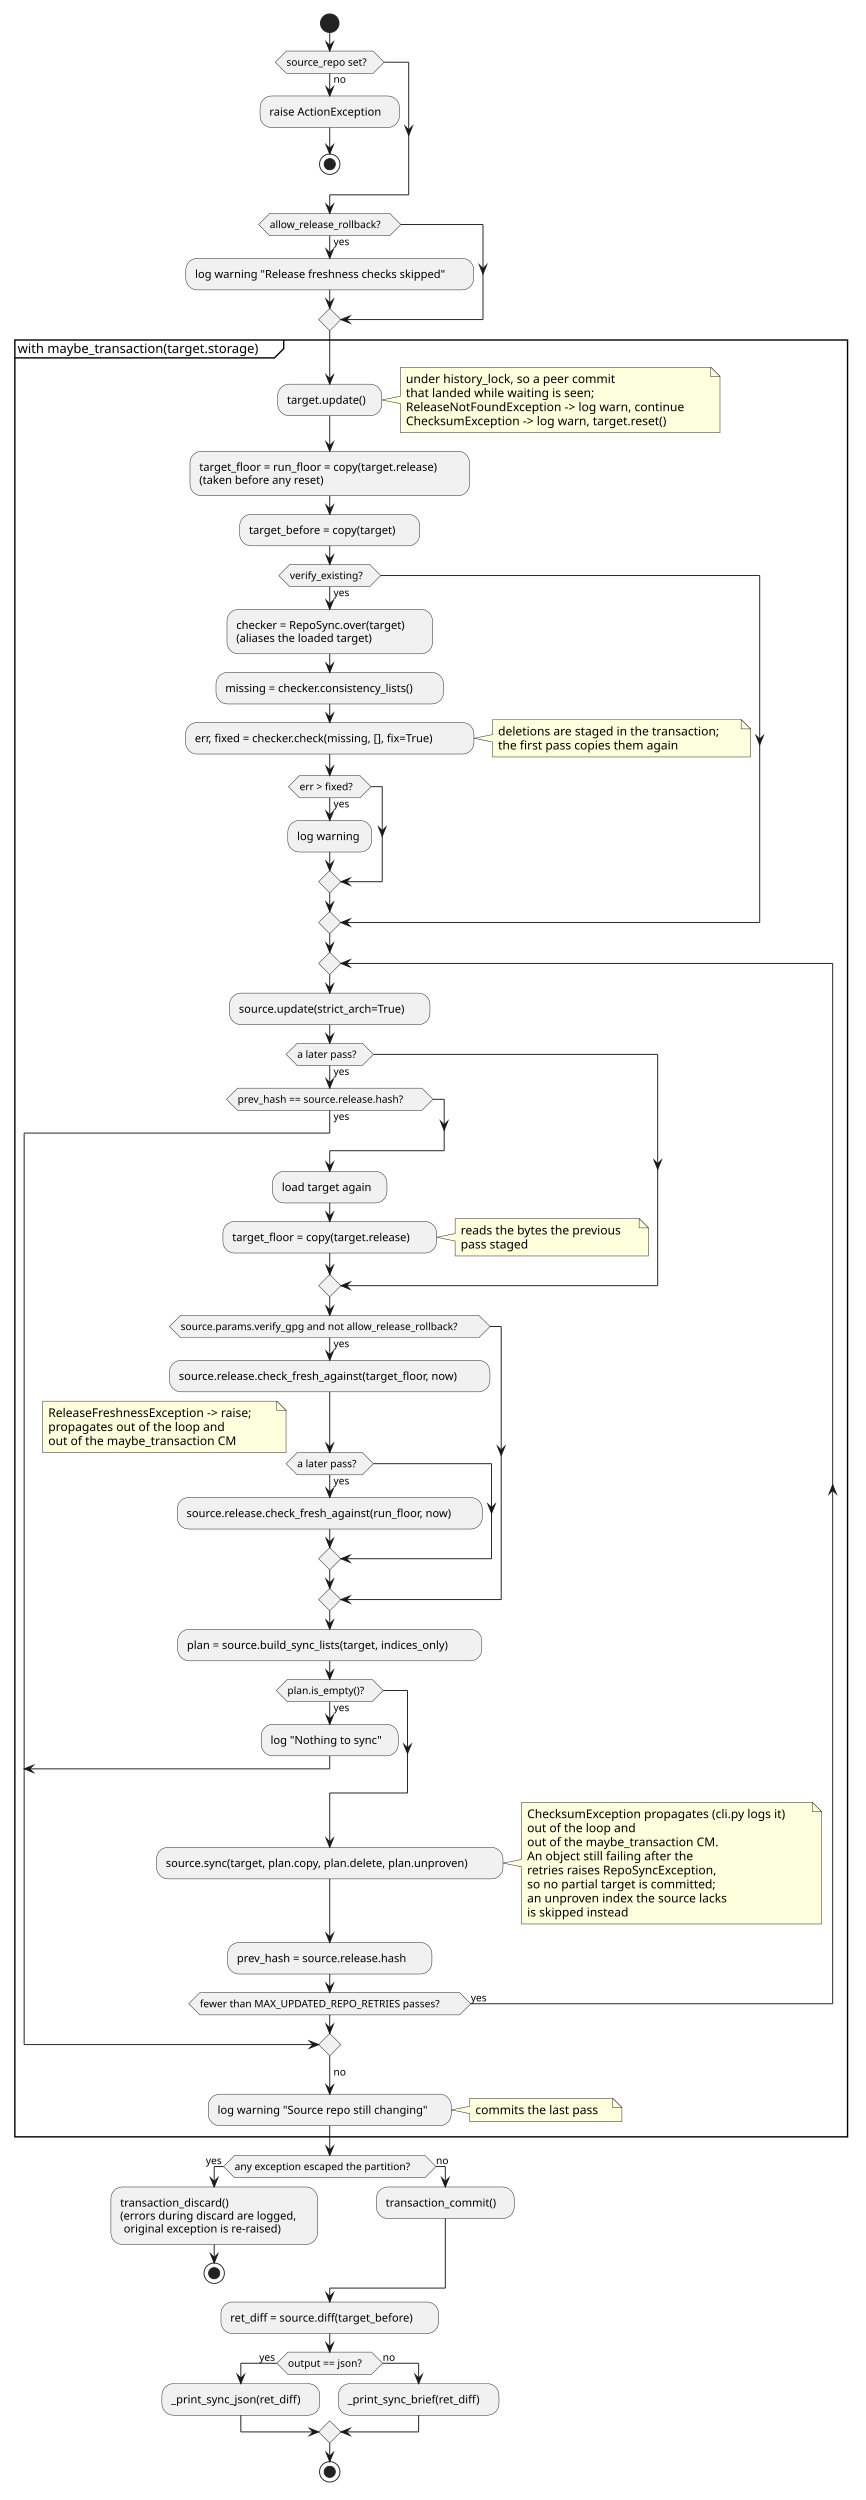
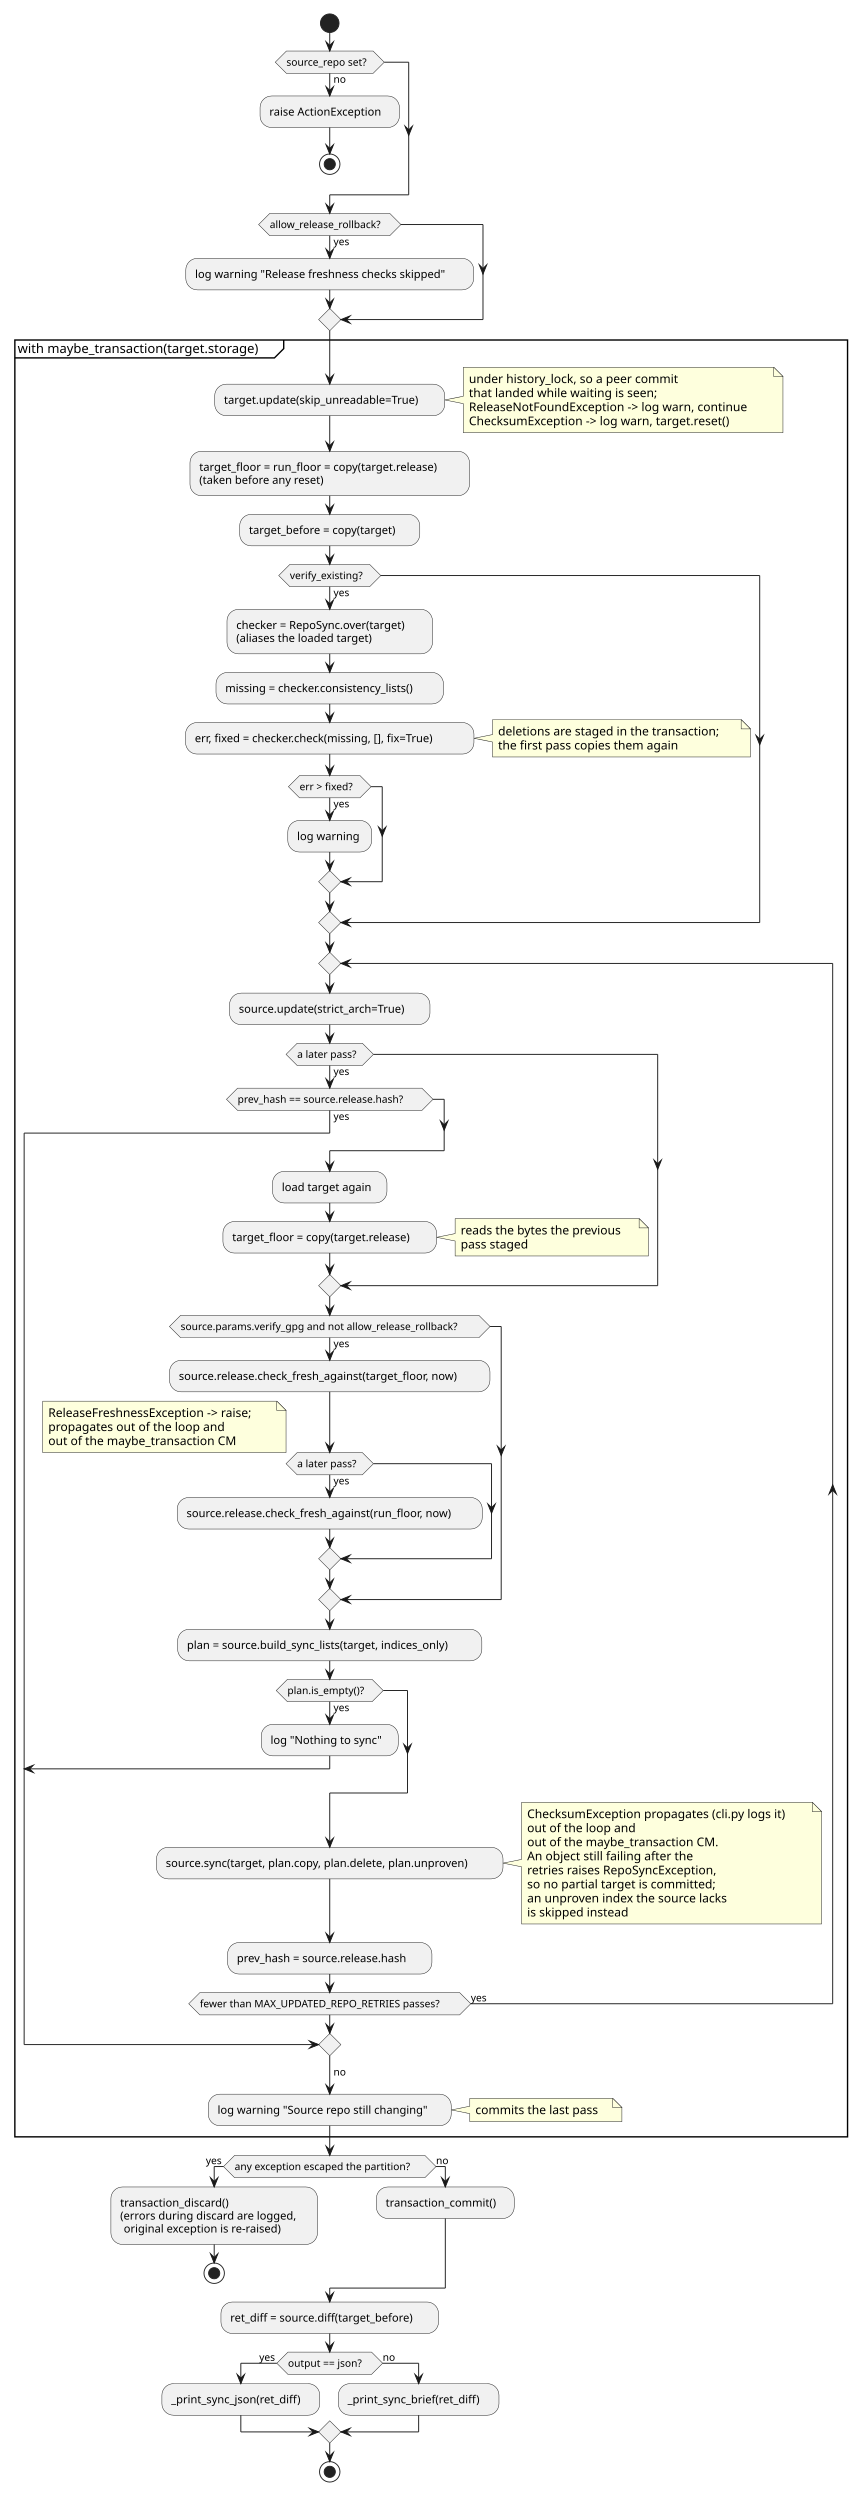
<svg xmlns="http://www.w3.org/2000/svg" version="1.1" data-diagram-type="ACTIVITY" style="width:932px;height:2693px;background:#FFFFFF;" width="932px" height="2693px" viewBox="0 0 932 2693" zoomAndPan="magnify" preserveAspectRatio="none" contentStyleType="text/css">
  <defs />
  <g font-family="sans-serif" lengthAdjust="spacing">
    <ellipse cx="355.201" cy="25" rx="10" ry="10" fill="#222" style="stroke:#222;stroke-width:1;" />
    <rect x="280.135" y="103.402" width="150.131" height="33.969" fill="#F1F1F1" style="stroke:#181818;stroke-width:0.5;" rx="12.5" ry="12.5" />
    <text x="290.135" y="124.541" fill="#000" font-size="12" textLength="130.131">raise ActionException</text>
    <ellipse cx="355.201" cy="176.887" rx="11" ry="11" fill="none" style="stroke:#222;stroke-width:1;" />
    <ellipse cx="355.201" cy="176.887" rx="6" ry="6" fill="#222" style="stroke:#222;stroke-width:1;" />
    <polygon points="308.491,55,401.91,55,413.91,67,401.91,79,308.491,79,296.491,67,308.491,55" fill="#F1F1F1" style="stroke:#181818;stroke-width:0.5;stroke-linejoin:miter;stroke-miterlimit:10;" />
    <text x="359.201" y="89.21" fill="#000" font-size="11" textLength="13.702">no</text>
    <text x="308.491" y="70.808" fill="#000" font-size="11" textLength="93.419">source_repo set?</text>
    <rect x="200.131" y="278.289" width="310.139" height="33.969" fill="#F1F1F1" style="stroke:#181818;stroke-width:0.5;" rx="12.5" ry="12.5" />
    <text x="210.131" y="299.428" fill="#000" font-size="12" textLength="290.139">log warning "Release freshness checks skipped"</text>
    <polygon points="290.562,229.887,419.839,229.887,431.839,241.887,419.839,253.887,290.562,253.887,278.562,241.887,290.562,229.887" fill="#F1F1F1" style="stroke:#181818;stroke-width:0.5;stroke-linejoin:miter;stroke-miterlimit:10;" />
    <text x="359.201" y="264.097" fill="#000" font-size="11" textLength="19.008">yes</text>
    <text x="290.562" y="245.695" fill="#000" font-size="11" textLength="129.277">allow_release_rollback?</text>
    <polygon points="355.201,332.258,367.201,344.258,355.201,356.258,343.201,344.258,355.201,332.258" fill="#F1F1F1" style="stroke:#181818;stroke-width:0.5;stroke-linejoin:miter;stroke-miterlimit:10;" />
    <rect x="16" y="366.258" width="896.98" height="1935.555" fill="none" style="stroke:#000;stroke-width:1.5;" />
    <path d="M305.61,366.258 L305.61,375.555 L295.61,385.555 L16,385.555" style="stroke:#000;stroke-width:1.5;" fill="none" />
    <text x="19" y="380.253" fill="#000" font-size="14" textLength="279.61">with maybe_transaction(target.storage)</text>
-     <path d="M431.279,395.555 L431.279,426.82 L411.279,430.82 L431.279,434.82 L431.279,466.086 A0,0 0 0 0 431.279,466.086 L775.571,466.086 A0,0 0 0 0 775.571,466.086 L775.571,405.555 L765.571,395.555 L431.279,395.555 A0,0 0 0 0 431.279,395.555" style="stroke:#181818;stroke-width:0.5;" fill="#FEFFDD" />
-     <path d="M765.571,395.555 L765.571,405.555 L775.571,405.555 L765.571,395.555" style="stroke:#181818;stroke-width:0.5;" fill="#FEFFDD" />
-     <text x="437.279" y="412.622" fill="#000" font-size="13" textLength="241.744">under history_lock, so a peer commit</text>
-     <text x="437.279" y="427.754" fill="#000" font-size="13" textLength="218.658">that landed while waiting is seen;</text>
-     <text x="437.279" y="442.887" fill="#000" font-size="13" textLength="323.292">ReleaseNotFoundException -&gt; log warn, continue</text>
-     <text x="437.279" y="458.02" fill="#000" font-size="13" textLength="319.757">ChecksumException    -&gt; log warn, target.reset()</text>
-     <rect x="299.123" y="413.836" width="112.156" height="33.969" fill="#F1F1F1" style="stroke:#181818;stroke-width:0.5;" rx="12.5" ry="12.5" />
-     <text x="309.123" y="434.975" fill="#000" font-size="12" textLength="92.156">target.update()</text>
+     <path d="M499.101,395.555 L499.101,426.82 L479.101,430.82 L499.101,434.82 L499.101,466.086 A0,0 0 0 0 499.101,466.086 L843.394,466.086 A0,0 0 0 0 843.394,466.086 L843.394,405.555 L833.394,395.555 L499.101,395.555 A0,0 0 0 0 499.101,395.555" style="stroke:#181818;stroke-width:0.5;" fill="#FEFFDD" />
+     <path d="M833.394,395.555 L833.394,405.555 L843.394,405.555 L833.394,395.555" style="stroke:#181818;stroke-width:0.5;" fill="#FEFFDD" />
+     <text x="505.101" y="412.622" fill="#000" font-size="13" textLength="241.744">under history_lock, so a peer commit</text>
+     <text x="505.101" y="427.754" fill="#000" font-size="13" textLength="218.658">that landed while waiting is seen;</text>
+     <text x="505.101" y="442.887" fill="#000" font-size="13" textLength="323.292">ReleaseNotFoundException -&gt; log warn, continue</text>
+     <text x="505.101" y="458.02" fill="#000" font-size="13" textLength="319.757">ChecksumException    -&gt; log warn, target.reset()</text>
+     <rect x="231.3" y="413.836" width="247.801" height="33.969" fill="#F1F1F1" style="stroke:#181818;stroke-width:0.5;" rx="12.5" ry="12.5" />
+     <text x="241.3" y="434.975" fill="#000" font-size="12" textLength="227.801">target.update(skip_unreadable=True)</text>
    <rect x="204.643" y="486.086" width="301.115" height="47.938" fill="#F1F1F1" style="stroke:#181818;stroke-width:0.5;" rx="12.5" ry="12.5" />
    <text x="214.643" y="507.225" fill="#000" font-size="12" textLength="281.115">target_floor = run_floor = copy(target.release)</text>
    <text x="214.643" y="521.193" fill="#000" font-size="12" textLength="146.402">(taken before any reset)</text>
    <rect x="258.209" y="554.023" width="193.982" height="33.969" fill="#F1F1F1" style="stroke:#181818;stroke-width:0.5;" rx="12.5" ry="12.5" />
    <text x="268.209" y="575.162" fill="#000" font-size="12" textLength="173.982">target_before = copy(target)</text>
    <rect x="244.516" y="656.395" width="221.369" height="47.938" fill="#F1F1F1" style="stroke:#181818;stroke-width:0.5;" rx="12.5" ry="12.5" />
    <text x="254.516" y="677.533" fill="#000" font-size="12" textLength="201.369">checker = RepoSync.over(target)</text>
    <text x="254.516" y="691.502" fill="#000" font-size="12" textLength="159.105">(aliases the loaded target)</text>
    <rect x="232.677" y="724.332" width="245.047" height="33.969" fill="#F1F1F1" style="stroke:#181818;stroke-width:0.5;" rx="12.5" ry="12.5" />
    <text x="242.677" y="745.471" fill="#000" font-size="12" textLength="225.047">missing = checker.consistency_lists()</text>
    <path d="M530.528,775.152 L530.528,791.285 L510.528,795.285 L530.528,799.285 L530.528,815.418 A0,0 0 0 0 530.528,815.418 L808.373,815.418 A0,0 0 0 0 808.373,815.418 L808.373,785.152 L798.373,775.152 L530.528,775.152 A0,0 0 0 0 530.528,775.152" style="stroke:#181818;stroke-width:0.5;" fill="#FEFFDD" />
    <path d="M798.373,775.152 L798.373,785.152 L808.373,785.152 L798.373,775.152" style="stroke:#181818;stroke-width:0.5;" fill="#FEFFDD" />
    <text x="536.528" y="792.219" fill="#000" font-size="13" textLength="256.845">deletions are staged in the transaction;</text>
    <text x="536.528" y="807.352" fill="#000" font-size="13" textLength="208.933">the first pass copies them again</text>
    <rect x="199.874" y="778.301" width="310.654" height="33.969" fill="#F1F1F1" style="stroke:#181818;stroke-width:0.5;" rx="12.5" ry="12.5" />
    <text x="209.874" y="799.439" fill="#000" font-size="12" textLength="290.654">err, fixed = checker.check(missing, [], fix=True)</text>
    <rect x="310.015" y="883.82" width="90.371" height="33.969" fill="#F1F1F1" style="stroke:#181818;stroke-width:0.5;" rx="12.5" ry="12.5" />
    <text x="320.015" y="904.959" fill="#000" font-size="12" textLength="70.371">log warning</text>
    <polygon points="322.676,835.418,387.725,835.418,399.725,847.418,387.725,859.418,322.676,859.418,310.676,847.418,322.676,835.418" fill="#F1F1F1" style="stroke:#181818;stroke-width:0.5;stroke-linejoin:miter;stroke-miterlimit:10;" />
    <text x="359.201" y="869.628" fill="#000" font-size="11" textLength="19.008">yes</text>
    <text x="322.676" y="851.226" fill="#000" font-size="11" textLength="65.049">err &gt; fixed?</text>
    <polygon points="355.201,937.789,367.201,949.789,355.201,961.789,343.201,949.789,355.201,937.789" fill="#F1F1F1" style="stroke:#181818;stroke-width:0.5;stroke-linejoin:miter;stroke-miterlimit:10;" />
    <polygon points="312.219,607.992,398.183,607.992,410.183,619.992,398.183,631.992,312.219,631.992,300.219,619.992,312.219,607.992" fill="#F1F1F1" style="stroke:#181818;stroke-width:0.5;stroke-linejoin:miter;stroke-miterlimit:10;" />
    <text x="359.201" y="642.203" fill="#000" font-size="11" textLength="19.008">yes</text>
    <text x="312.219" y="623.8" fill="#000" font-size="11" textLength="85.964">verify_existing?</text>
    <polygon points="355.201,981.789,367.201,993.789,355.201,1005.789,343.201,993.789,355.201,981.789" fill="#F1F1F1" style="stroke:#181818;stroke-width:0.5;stroke-linejoin:miter;stroke-miterlimit:10;" />
    <rect x="247.252" y="1069.789" width="215.896" height="33.969" fill="#F1F1F1" style="stroke:#181818;stroke-width:0.5;" rx="12.5" ry="12.5" />
    <text x="257.252" y="1090.928" fill="#000" font-size="12" textLength="195.896">source.update(strict_arch=True)</text>
    <polygon points="255.954,1172.16,454.448,1172.16,466.448,1184.16,454.448,1196.16,255.954,1196.16,243.954,1184.16,255.954,1172.16" fill="#F1F1F1" style="stroke:#181818;stroke-width:0.5;stroke-linejoin:miter;stroke-miterlimit:10;" />
    <text x="359.201" y="1206.371" fill="#000" font-size="11" textLength="19.008">yes</text>
    <text x="255.954" y="1187.968" fill="#000" font-size="11" textLength="198.494">prev_hash == source.release.hash?</text>
    <rect x="293.583" y="1261.848" width="123.236" height="33.969" fill="#F1F1F1" style="stroke:#181818;stroke-width:0.5;" rx="12.5" ry="12.5" />
    <text x="303.583" y="1282.986" fill="#000" font-size="12" textLength="103.236">load target again</text>
    <path d="M490.256,1312.668 L490.256,1328.801 L470.256,1332.801 L490.256,1336.801 L490.256,1352.934 A0,0 0 0 0 490.256,1352.934 L698.468,1352.934 A0,0 0 0 0 698.468,1352.934 L698.468,1322.668 L688.468,1312.668 L490.256,1312.668 A0,0 0 0 0 490.256,1312.668" style="stroke:#181818;stroke-width:0.5;" fill="#FEFFDD" />
    <path d="M688.468,1312.668 L688.468,1322.668 L698.468,1322.668 L688.468,1312.668" style="stroke:#181818;stroke-width:0.5;" fill="#FEFFDD" />
    <text x="496.256" y="1329.735" fill="#000" font-size="13" textLength="187.211">reads the bytes the previous</text>
    <text x="496.256" y="1344.868" fill="#000" font-size="13" textLength="78.235">pass staged</text>
    <rect x="240.145" y="1315.816" width="230.111" height="33.969" fill="#F1F1F1" style="stroke:#181818;stroke-width:0.5;" rx="12.5" ry="12.5" />
    <text x="250.145" y="1336.955" fill="#000" font-size="12" textLength="210.111">target_floor = copy(target.release)</text>
    <polygon points="320.122,1123.758,390.279,1123.758,402.279,1135.758,390.279,1147.758,320.122,1147.758,308.122,1135.758,320.122,1123.758" fill="#F1F1F1" style="stroke:#181818;stroke-width:0.5;stroke-linejoin:miter;stroke-miterlimit:10;" />
    <text x="359.201" y="1157.968" fill="#000" font-size="11" textLength="19.008">yes</text>
    <text x="320.122" y="1139.566" fill="#000" font-size="11" textLength="70.157">a later pass?</text>
    <polygon points="355.201,1372.934,367.201,1384.934,355.201,1396.934,343.201,1384.934,355.201,1372.934" fill="#F1F1F1" style="stroke:#181818;stroke-width:0.5;stroke-linejoin:miter;stroke-miterlimit:10;" />
    <rect x="182.629" y="1465.336" width="345.143" height="33.969" fill="#F1F1F1" style="stroke:#181818;stroke-width:0.5;" rx="12.5" ry="12.5" />
    <text x="192.629" y="1486.475" fill="#000" font-size="12" textLength="325.143">source.release.check_fresh_against(target_floor, now)</text>
    <path d="M46,1509.305 L46,1564.703 L308.122,1564.703 L308.122,1519.305 L298.122,1509.305 L46,1509.305" style="stroke:#181818;stroke-width:0.5;" fill="#FEFFDD" />
    <path d="M298.122,1509.305 L298.122,1519.305 L308.122,1519.305 L298.122,1509.305" style="stroke:#181818;stroke-width:0.5;" fill="#FEFFDD" />
    <text x="52" y="1526.372" fill="#000" font-size="13" textLength="241.122">ReleaseFreshnessException -&gt; raise;</text>
    <text x="52" y="1541.504" fill="#000" font-size="13" textLength="201.9">propagates out of the loop and</text>
    <text x="52" y="1556.637" fill="#000" font-size="13" textLength="216.487">out of the maybe_transaction CM</text>
    <rect x="190.906" y="1613.105" width="328.59" height="33.969" fill="#F1F1F1" style="stroke:#181818;stroke-width:0.5;" rx="12.5" ry="12.5" />
    <text x="200.906" y="1634.244" fill="#000" font-size="12" textLength="308.59">source.release.check_fresh_against(run_floor, now)</text>
    <polygon points="320.122,1564.703,390.279,1564.703,402.279,1576.703,390.279,1588.703,320.122,1588.703,308.122,1576.703,320.122,1564.703" fill="#F1F1F1" style="stroke:#181818;stroke-width:0.5;stroke-linejoin:miter;stroke-miterlimit:10;" />
    <text x="359.201" y="1598.914" fill="#000" font-size="11" textLength="19.008">yes</text>
    <text x="320.122" y="1580.511" fill="#000" font-size="11" textLength="70.157">a later pass?</text>
    <polygon points="355.201,1667.074,367.201,1679.074,355.201,1691.074,343.201,1679.074,355.201,1667.074" fill="#F1F1F1" style="stroke:#181818;stroke-width:0.5;stroke-linejoin:miter;stroke-miterlimit:10;" />
    <polygon points="194.522,1416.934,515.88,1416.934,527.88,1428.934,515.88,1440.934,194.522,1440.934,182.522,1428.934,194.522,1416.934" fill="#F1F1F1" style="stroke:#181818;stroke-width:0.5;stroke-linejoin:miter;stroke-miterlimit:10;" />
    <text x="359.201" y="1451.144" fill="#000" font-size="11" textLength="19.008">yes</text>
    <text x="194.522" y="1432.742" fill="#000" font-size="11" textLength="321.358">source.params.verify_gpg and not allow_release_rollback?</text>
    <polygon points="355.201,1711.074,367.201,1723.074,355.201,1735.074,343.201,1723.074,355.201,1711.074" fill="#F1F1F1" style="stroke:#181818;stroke-width:0.5;stroke-linejoin:miter;stroke-miterlimit:10;" />
    <rect x="191.372" y="1755.074" width="327.658" height="33.969" fill="#F1F1F1" style="stroke:#181818;stroke-width:0.5;" rx="12.5" ry="12.5" />
    <text x="201.372" y="1776.213" fill="#000" font-size="12" textLength="307.658">plan = source.build_sync_lists(target, indices_only)</text>
    <rect x="281.418" y="1857.445" width="147.564" height="33.969" fill="#F1F1F1" style="stroke:#181818;stroke-width:0.5;" rx="12.5" ry="12.5" />
    <text x="291.418" y="1878.584" fill="#000" font-size="12" textLength="127.564">log "Nothing to sync"</text>
    <polygon points="309.579,1809.043,400.823,1809.043,412.823,1821.043,400.823,1833.043,309.579,1833.043,297.579,1821.043,309.579,1809.043" fill="#F1F1F1" style="stroke:#181818;stroke-width:0.5;stroke-linejoin:miter;stroke-miterlimit:10;" />
    <text x="359.201" y="1843.253" fill="#000" font-size="11" textLength="19.008">yes</text>
    <text x="309.579" y="1824.851" fill="#000" font-size="11" textLength="91.244">plan.is_empty()?</text>
    <path d="M561.832,1941.414 L561.832,2002.945 L541.832,2006.945 L561.832,2010.945 L561.832,2072.477 A0,0 0 0 0 561.832,2072.477 L884.98,2072.477 A0,0 0 0 0 884.98,2072.477 L884.98,1951.414 L874.98,1941.414 L561.832,1941.414 A0,0 0 0 0 561.832,1941.414" style="stroke:#181818;stroke-width:0.5;" fill="#FEFFDD" />
    <path d="M874.98,1941.414 L874.98,1951.414 L884.98,1951.414 L874.98,1941.414" style="stroke:#181818;stroke-width:0.5;" fill="#FEFFDD" />
    <text x="567.832" y="1958.481" fill="#000" font-size="13" textLength="302.148">ChecksumException propagates (cli.py logs it)</text>
    <text x="567.832" y="1973.614" fill="#000" font-size="13" textLength="123.913">out of the loop and</text>
    <text x="567.832" y="1988.747" fill="#000" font-size="13" textLength="220.619">out of the maybe_transaction CM.</text>
    <text x="567.832" y="2003.879" fill="#000" font-size="13" textLength="192.747">An object still failing after the</text>
    <text x="567.832" y="2019.012" fill="#000" font-size="13" textLength="221.806">retries raises RepoSyncException,</text>
    <text x="567.832" y="2034.145" fill="#000" font-size="13" textLength="218.436">so no partial target is committed;</text>
    <text x="567.832" y="2049.278" fill="#000" font-size="13" textLength="232.438">an unproven index the source lacks</text>
    <text x="567.832" y="2064.411" fill="#000" font-size="13" textLength="117.254">is skipped instead</text>
    <rect x="168.57" y="1989.961" width="373.262" height="33.969" fill="#F1F1F1" style="stroke:#181818;stroke-width:0.5;" rx="12.5" ry="12.5" />
    <text x="178.57" y="2011.1" fill="#000" font-size="12" textLength="353.262">source.sync(target, plan.copy, plan.delete, plan.unproven)</text>
    <rect x="245.143" y="2092.477" width="220.115" height="33.969" fill="#F1F1F1" style="stroke:#181818;stroke-width:0.5;" rx="12.5" ry="12.5" />
    <text x="255.143" y="2113.615" fill="#000" font-size="12" textLength="200.115">prev_hash = source.release.hash</text>
    <polygon points="355.201,1025.789,367.201,1037.789,355.201,1049.789,343.201,1037.789,355.201,1025.789" fill="#F1F1F1" style="stroke:#181818;stroke-width:0.5;stroke-linejoin:miter;stroke-miterlimit:10;" />
    <polygon points="215.289,2146.445,495.112,2146.445,507.112,2158.445,495.112,2170.445,215.289,2170.445,203.289,2158.445,215.289,2146.445" fill="#F1F1F1" style="stroke:#181818;stroke-width:0.5;stroke-linejoin:miter;stroke-miterlimit:10;" />
    <text x="215.289" y="2162.253" fill="#000" font-size="11" textLength="279.823">fewer than MAX_UPDATED_REPO_RETRIES passes?</text>
    <text x="507.112" y="2155.851" fill="#000" font-size="11" textLength="19.008">yes</text>
    <polygon points="355.201,2190.445,367.201,2202.445,355.201,2214.445,343.201,2202.445,355.201,2190.445" fill="#F1F1F1" style="stroke:#181818;stroke-width:0.5;stroke-linejoin:miter;stroke-miterlimit:10;" />
    <path d="M506.059,2260.262 L506.059,2268.829 L486.059,2272.829 L506.059,2276.829 L506.059,2285.395 A0,0 0 0 0 506.059,2285.395 L669.913,2285.395 A0,0 0 0 0 669.913,2285.395 L669.913,2270.262 L659.913,2260.262 L506.059,2260.262 A0,0 0 0 0 506.059,2260.262" style="stroke:#181818;stroke-width:0.5;" fill="#FEFFDD" />
    <path d="M659.913,2260.262 L659.913,2270.262 L669.913,2270.262 L659.913,2260.262" style="stroke:#181818;stroke-width:0.5;" fill="#FEFFDD" />
    <text x="512.059" y="2277.329" fill="#000" font-size="13" textLength="142.854">commits the last pass</text>
    <rect x="224.342" y="2255.844" width="261.717" height="33.969" fill="#F1F1F1" style="stroke:#181818;stroke-width:0.5;" rx="12.5" ry="12.5" />
    <text x="234.342" y="2276.983" fill="#000" font-size="12" textLength="241.717">log warning "Source repo still changing"</text>
    <polygon points="252.726,2321.813,457.676,2321.813,469.676,2333.813,457.676,2345.813,252.726,2345.813,240.726,2333.813,252.726,2321.813" fill="#F1F1F1" style="stroke:#181818;stroke-width:0.5;stroke-linejoin:miter;stroke-miterlimit:10;" />
    <text x="252.726" y="2337.621" fill="#000" font-size="11" textLength="204.95">any exception escaped the partition?</text>
    <text x="221.717" y="2331.219" fill="#000" font-size="11" textLength="19.008">yes</text>
    <text x="469.676" y="2331.219" fill="#000" font-size="11" textLength="13.702">no</text>
    <rect x="119.461" y="2355.813" width="222.529" height="61.906" fill="#F1F1F1" style="stroke:#181818;stroke-width:0.5;" rx="12.5" ry="12.5" />
    <text x="129.461" y="2376.952" fill="#000" font-size="12" textLength="126.855">transaction_discard()</text>
    <text x="129.461" y="2390.92" fill="#000" font-size="12" textLength="202.529">(errors during discard are logged,</text>
    <text x="133.275" y="2404.889" fill="#000" font-size="12" textLength="183.152">original exception is re-raised)</text>
    <ellipse cx="230.726" cy="2448.719" rx="11" ry="11" fill="none" style="stroke:#222;stroke-width:1;" />
    <ellipse cx="230.726" cy="2448.719" rx="6" ry="6" fill="#222" style="stroke:#222;stroke-width:1;" />
    <rect x="405.422" y="2355.813" width="148.508" height="33.969" fill="#F1F1F1" style="stroke:#181818;stroke-width:0.5;" rx="12.5" ry="12.5" />
    <text x="415.422" y="2376.952" fill="#000" font-size="12" textLength="128.508">transaction_commit()</text>
    <rect x="238.012" y="2479.719" width="234.377" height="33.969" fill="#F1F1F1" style="stroke:#181818;stroke-width:0.5;" rx="12.5" ry="12.5" />
    <text x="248.012" y="2500.858" fill="#000" font-size="12" textLength="214.377">ret_diff = source.diff(target_before)</text>
    <polygon points="310.183,2533.688,400.219,2533.688,412.219,2545.688,400.219,2557.688,310.183,2557.688,298.183,2545.688,310.183,2533.688" fill="#F1F1F1" style="stroke:#181818;stroke-width:0.5;stroke-linejoin:miter;stroke-miterlimit:10;" />
    <text x="310.183" y="2549.496" fill="#000" font-size="11" textLength="90.036">output == json?</text>
    <text x="279.175" y="2543.094" fill="#000" font-size="11" textLength="19.008">yes</text>
    <text x="412.219" y="2543.094" fill="#000" font-size="11" textLength="13.702">no</text>
    <rect x="174.391" y="2567.688" width="170.07" height="33.969" fill="#F1F1F1" style="stroke:#181818;stroke-width:0.5;" rx="12.5" ry="12.5" />
    <text x="184.391" y="2588.827" fill="#000" font-size="12" textLength="150.07">_print_sync_json(ret_diff)</text>
    <rect x="364.461" y="2567.688" width="173.029" height="33.969" fill="#F1F1F1" style="stroke:#181818;stroke-width:0.5;" rx="12.5" ry="12.5" />
    <text x="374.461" y="2588.827" fill="#000" font-size="12" textLength="153.029">_print_sync_brief(ret_diff)</text>
    <polygon points="355.201,2607.657,367.201,2619.657,355.201,2631.657,343.201,2619.657,355.201,2607.657" fill="#F1F1F1" style="stroke:#181818;stroke-width:0.5;stroke-linejoin:miter;stroke-miterlimit:10;" />
    <ellipse cx="355.201" cy="2662.657" rx="11" ry="11" fill="none" style="stroke:#222;stroke-width:1;" />
    <ellipse cx="355.201" cy="2662.657" rx="6" ry="6" fill="#222" style="stroke:#222;stroke-width:1;" />
    <line x1="355.201" y1="137.371" x2="355.201" y2="165.887" style="stroke:#181818;stroke-width:1;" />
    <polygon points="351.201,155.887,355.201,165.887,359.201,155.887,355.201,159.887" fill="#181818" style="stroke:#181818;stroke-width:1;stroke-linejoin:miter;stroke-miterlimit:10;" />
    <line x1="355.201" y1="79" x2="355.201" y2="103.402" style="stroke:#181818;stroke-width:1;" />
    <polygon points="351.201,93.402,355.201,103.402,359.201,93.402,355.201,97.402" fill="#181818" style="stroke:#181818;stroke-width:1;stroke-linejoin:miter;stroke-miterlimit:10;" />
    <line x1="413.91" y1="67" x2="440.266" y2="67" style="stroke:#181818;stroke-width:1;" />
    <polygon points="436.266,135.887,440.266,145.887,444.266,135.887,440.266,139.887" fill="#181818" style="stroke:#181818;stroke-width:1;stroke-linejoin:miter;stroke-miterlimit:10;" />
    <line x1="440.266" y1="67" x2="440.266" y2="209.887" style="stroke:#181818;stroke-width:1;" />
    <line x1="440.266" y1="209.887" x2="355.201" y2="209.887" style="stroke:#181818;stroke-width:1;" />
    <line x1="355.201" y1="209.887" x2="355.201" y2="229.887" style="stroke:#181818;stroke-width:1;" />
    <polygon points="351.201,219.887,355.201,229.887,359.201,219.887,355.201,223.887" fill="#181818" style="stroke:#181818;stroke-width:1;stroke-linejoin:miter;stroke-miterlimit:10;" />
    <line x1="355.201" y1="35" x2="355.201" y2="55" style="stroke:#181818;stroke-width:1;" />
    <polygon points="351.201,45,355.201,55,359.201,45,355.201,49" fill="#181818" style="stroke:#181818;stroke-width:1;stroke-linejoin:miter;stroke-miterlimit:10;" />
    <line x1="355.201" y1="253.887" x2="355.201" y2="278.289" style="stroke:#181818;stroke-width:1;" />
    <polygon points="351.201,268.289,355.201,278.289,359.201,268.289,355.201,272.289" fill="#181818" style="stroke:#181818;stroke-width:1;stroke-linejoin:miter;stroke-miterlimit:10;" />
    <line x1="431.839" y1="241.887" x2="520.27" y2="241.887" style="stroke:#181818;stroke-width:1;" />
    <polygon points="516.27,285.273,520.27,295.273,524.27,285.273,520.27,289.273" fill="#181818" style="stroke:#181818;stroke-width:1;stroke-linejoin:miter;stroke-miterlimit:10;" />
    <line x1="520.27" y1="241.887" x2="520.27" y2="344.258" style="stroke:#181818;stroke-width:1;" />
    <line x1="520.27" y1="344.258" x2="367.201" y2="344.258" style="stroke:#181818;stroke-width:1;" />
    <polygon points="377.201,340.258,367.201,344.258,377.201,348.258,373.201,344.258" fill="#181818" style="stroke:#181818;stroke-width:1;stroke-linejoin:miter;stroke-miterlimit:10;" />
    <line x1="355.201" y1="312.258" x2="355.201" y2="332.258" style="stroke:#181818;stroke-width:1;" />
    <polygon points="351.201,322.258,355.201,332.258,359.201,322.258,355.201,326.258" fill="#181818" style="stroke:#181818;stroke-width:1;stroke-linejoin:miter;stroke-miterlimit:10;" />
    <line x1="355.201" y1="447.805" x2="355.201" y2="486.086" style="stroke:#181818;stroke-width:1;" />
    <polygon points="351.201,476.086,355.201,486.086,359.201,476.086,355.201,480.086" fill="#181818" style="stroke:#181818;stroke-width:1;stroke-linejoin:miter;stroke-miterlimit:10;" />
    <line x1="355.201" y1="534.023" x2="355.201" y2="554.023" style="stroke:#181818;stroke-width:1;" />
    <polygon points="351.201,544.023,355.201,554.023,359.201,544.023,355.201,548.023" fill="#181818" style="stroke:#181818;stroke-width:1;stroke-linejoin:miter;stroke-miterlimit:10;" />
    <line x1="355.201" y1="704.332" x2="355.201" y2="724.332" style="stroke:#181818;stroke-width:1;" />
    <polygon points="351.201,714.332,355.201,724.332,359.201,714.332,355.201,718.332" fill="#181818" style="stroke:#181818;stroke-width:1;stroke-linejoin:miter;stroke-miterlimit:10;" />
    <line x1="355.201" y1="758.301" x2="355.201" y2="778.301" style="stroke:#181818;stroke-width:1;" />
    <polygon points="351.201,768.301,355.201,778.301,359.201,768.301,355.201,772.301" fill="#181818" style="stroke:#181818;stroke-width:1;stroke-linejoin:miter;stroke-miterlimit:10;" />
    <line x1="355.201" y1="859.418" x2="355.201" y2="883.82" style="stroke:#181818;stroke-width:1;" />
    <polygon points="351.201,873.82,355.201,883.82,359.201,873.82,355.201,877.82" fill="#181818" style="stroke:#181818;stroke-width:1;stroke-linejoin:miter;stroke-miterlimit:10;" />
    <line x1="399.725" y1="847.418" x2="411.725" y2="847.418" style="stroke:#181818;stroke-width:1;" />
    <polygon points="407.725,890.805,411.725,900.805,415.725,890.805,411.725,894.805" fill="#181818" style="stroke:#181818;stroke-width:1;stroke-linejoin:miter;stroke-miterlimit:10;" />
    <line x1="411.725" y1="847.418" x2="411.725" y2="949.789" style="stroke:#181818;stroke-width:1;" />
    <line x1="411.725" y1="949.789" x2="367.201" y2="949.789" style="stroke:#181818;stroke-width:1;" />
    <polygon points="377.201,945.789,367.201,949.789,377.201,953.789,373.201,949.789" fill="#181818" style="stroke:#181818;stroke-width:1;stroke-linejoin:miter;stroke-miterlimit:10;" />
    <line x1="355.201" y1="917.789" x2="355.201" y2="937.789" style="stroke:#181818;stroke-width:1;" />
    <polygon points="351.201,927.789,355.201,937.789,359.201,927.789,355.201,931.789" fill="#181818" style="stroke:#181818;stroke-width:1;stroke-linejoin:miter;stroke-miterlimit:10;" />
    <line x1="355.201" y1="812.27" x2="355.201" y2="835.418" style="stroke:#181818;stroke-width:1;" />
    <polygon points="351.201,825.418,355.201,835.418,359.201,825.418,355.201,829.418" fill="#181818" style="stroke:#181818;stroke-width:1;stroke-linejoin:miter;stroke-miterlimit:10;" />
    <line x1="355.201" y1="631.992" x2="355.201" y2="656.395" style="stroke:#181818;stroke-width:1;" />
    <polygon points="351.201,646.395,355.201,656.395,359.201,646.395,355.201,650.395" fill="#181818" style="stroke:#181818;stroke-width:1;stroke-linejoin:miter;stroke-miterlimit:10;" />
    <line x1="410.183" y1="619.992" x2="818.373" y2="619.992" style="stroke:#181818;stroke-width:1;" />
    <polygon points="814.373,792.219,818.373,802.219,822.373,792.219,818.373,796.219" fill="#181818" style="stroke:#181818;stroke-width:1;stroke-linejoin:miter;stroke-miterlimit:10;" />
    <line x1="818.373" y1="619.992" x2="818.373" y2="993.789" style="stroke:#181818;stroke-width:1;" />
    <line x1="818.373" y1="993.789" x2="367.201" y2="993.789" style="stroke:#181818;stroke-width:1;" />
    <polygon points="377.201,989.789,367.201,993.789,377.201,997.789,373.201,993.789" fill="#181818" style="stroke:#181818;stroke-width:1;stroke-linejoin:miter;stroke-miterlimit:10;" />
    <line x1="355.201" y1="961.789" x2="355.201" y2="981.789" style="stroke:#181818;stroke-width:1;" />
    <polygon points="351.201,971.789,355.201,981.789,359.201,971.789,355.201,975.789" fill="#181818" style="stroke:#181818;stroke-width:1;stroke-linejoin:miter;stroke-miterlimit:10;" />
    <line x1="355.201" y1="587.992" x2="355.201" y2="607.992" style="stroke:#181818;stroke-width:1;" />
    <polygon points="351.201,597.992,355.201,607.992,359.201,597.992,355.201,601.992" fill="#181818" style="stroke:#181818;stroke-width:1;stroke-linejoin:miter;stroke-miterlimit:10;" />
    <line x1="355.201" y1="1196.16" x2="355.201" y2="1220.563" style="stroke:#181818;stroke-width:1;" />
    <line x1="355.201" y1="1220.563" x2="26" y2="1220.563" style="stroke:#181818;stroke-width:1;" />
    <line x1="26" y1="1220.563" x2="26" y2="2202.445" style="stroke:#181818;stroke-width:1;" />
    <line x1="26" y1="2202.445" x2="343.201" y2="2202.445" style="stroke:#181818;stroke-width:1;" />
    <polygon points="333.201,2198.445,343.201,2202.445,333.201,2206.445,337.201,2202.445" fill="#181818" style="stroke:#181818;stroke-width:1;stroke-linejoin:miter;stroke-miterlimit:10;" />
    <line x1="466.448" y1="1184.16" x2="478.448" y2="1184.16" style="stroke:#181818;stroke-width:1;" />
    <polygon points="474.448,1207.563,478.448,1217.563,482.448,1207.563,478.448,1211.563" fill="#181818" style="stroke:#181818;stroke-width:1;stroke-linejoin:miter;stroke-miterlimit:10;" />
    <line x1="478.448" y1="1184.16" x2="478.448" y2="1239.563" style="stroke:#181818;stroke-width:1;" />
    <line x1="478.448" y1="1239.563" x2="355.201" y2="1239.563" style="stroke:#181818;stroke-width:1;" />
    <line x1="355.201" y1="1239.563" x2="355.201" y2="1261.848" style="stroke:#181818;stroke-width:1;" />
    <polygon points="351.201,1251.848,355.201,1261.848,359.201,1251.848,355.201,1255.848" fill="#181818" style="stroke:#181818;stroke-width:1;stroke-linejoin:miter;stroke-miterlimit:10;" />
    <line x1="355.201" y1="1295.816" x2="355.201" y2="1315.816" style="stroke:#181818;stroke-width:1;" />
    <polygon points="351.201,1305.816,355.201,1315.816,359.201,1305.816,355.201,1309.816" fill="#181818" style="stroke:#181818;stroke-width:1;stroke-linejoin:miter;stroke-miterlimit:10;" />
    <line x1="355.201" y1="1147.758" x2="355.201" y2="1172.16" style="stroke:#181818;stroke-width:1;" />
    <polygon points="351.201,1162.16,355.201,1172.16,359.201,1162.16,355.201,1166.16" fill="#181818" style="stroke:#181818;stroke-width:1;stroke-linejoin:miter;stroke-miterlimit:10;" />
    <line x1="402.279" y1="1135.758" x2="708.468" y2="1135.758" style="stroke:#181818;stroke-width:1;" />
    <polygon points="704.468,1249.563,708.468,1259.563,712.468,1249.563,708.468,1253.563" fill="#181818" style="stroke:#181818;stroke-width:1;stroke-linejoin:miter;stroke-miterlimit:10;" />
    <line x1="708.468" y1="1135.758" x2="708.468" y2="1384.934" style="stroke:#181818;stroke-width:1;" />
    <line x1="708.468" y1="1384.934" x2="367.201" y2="1384.934" style="stroke:#181818;stroke-width:1;" />
    <polygon points="377.201,1380.934,367.201,1384.934,377.201,1388.934,373.201,1384.934" fill="#181818" style="stroke:#181818;stroke-width:1;stroke-linejoin:miter;stroke-miterlimit:10;" />
    <line x1="355.201" y1="1349.785" x2="355.201" y2="1372.934" style="stroke:#181818;stroke-width:1;" />
    <polygon points="351.201,1362.934,355.201,1372.934,359.201,1362.934,355.201,1366.934" fill="#181818" style="stroke:#181818;stroke-width:1;stroke-linejoin:miter;stroke-miterlimit:10;" />
    <line x1="355.201" y1="1103.758" x2="355.201" y2="1123.758" style="stroke:#181818;stroke-width:1;" />
    <polygon points="351.201,1113.758,355.201,1123.758,359.201,1113.758,355.201,1117.758" fill="#181818" style="stroke:#181818;stroke-width:1;stroke-linejoin:miter;stroke-miterlimit:10;" />
    <line x1="355.201" y1="1588.703" x2="355.201" y2="1613.105" style="stroke:#181818;stroke-width:1;" />
    <polygon points="351.201,1603.105,355.201,1613.105,359.201,1603.105,355.201,1607.105" fill="#181818" style="stroke:#181818;stroke-width:1;stroke-linejoin:miter;stroke-miterlimit:10;" />
    <line x1="402.279" y1="1576.703" x2="529.496" y2="1576.703" style="stroke:#181818;stroke-width:1;" />
    <polygon points="525.496,1620.09,529.496,1630.09,533.496,1620.09,529.496,1624.09" fill="#181818" style="stroke:#181818;stroke-width:1;stroke-linejoin:miter;stroke-miterlimit:10;" />
    <line x1="529.496" y1="1576.703" x2="529.496" y2="1679.074" style="stroke:#181818;stroke-width:1;" />
    <line x1="529.496" y1="1679.074" x2="367.201" y2="1679.074" style="stroke:#181818;stroke-width:1;" />
    <polygon points="377.201,1675.074,367.201,1679.074,377.201,1683.074,373.201,1679.074" fill="#181818" style="stroke:#181818;stroke-width:1;stroke-linejoin:miter;stroke-miterlimit:10;" />
    <line x1="355.201" y1="1647.074" x2="355.201" y2="1667.074" style="stroke:#181818;stroke-width:1;" />
    <polygon points="351.201,1657.074,355.201,1667.074,359.201,1657.074,355.201,1661.074" fill="#181818" style="stroke:#181818;stroke-width:1;stroke-linejoin:miter;stroke-miterlimit:10;" />
    <line x1="355.201" y1="1499.305" x2="355.201" y2="1564.703" style="stroke:#181818;stroke-width:1;" />
    <polygon points="351.201,1554.703,355.201,1564.703,359.201,1554.703,355.201,1558.703" fill="#181818" style="stroke:#181818;stroke-width:1;stroke-linejoin:miter;stroke-miterlimit:10;" />
    <line x1="355.201" y1="1440.934" x2="355.201" y2="1465.336" style="stroke:#181818;stroke-width:1;" />
    <polygon points="351.201,1455.336,355.201,1465.336,359.201,1455.336,355.201,1459.336" fill="#181818" style="stroke:#181818;stroke-width:1;stroke-linejoin:miter;stroke-miterlimit:10;" />
    <line x1="527.88" y1="1428.934" x2="539.88" y2="1428.934" style="stroke:#181818;stroke-width:1;" />
    <polygon points="535.88,1557.906,539.88,1567.906,543.88,1557.906,539.88,1561.906" fill="#181818" style="stroke:#181818;stroke-width:1;stroke-linejoin:miter;stroke-miterlimit:10;" />
    <line x1="539.88" y1="1428.934" x2="539.88" y2="1723.074" style="stroke:#181818;stroke-width:1;" />
    <line x1="539.88" y1="1723.074" x2="367.201" y2="1723.074" style="stroke:#181818;stroke-width:1;" />
    <polygon points="377.201,1719.074,367.201,1723.074,377.201,1727.074,373.201,1723.074" fill="#181818" style="stroke:#181818;stroke-width:1;stroke-linejoin:miter;stroke-miterlimit:10;" />
    <line x1="355.201" y1="1691.074" x2="355.201" y2="1711.074" style="stroke:#181818;stroke-width:1;" />
    <polygon points="351.201,1701.074,355.201,1711.074,359.201,1701.074,355.201,1705.074" fill="#181818" style="stroke:#181818;stroke-width:1;stroke-linejoin:miter;stroke-miterlimit:10;" />
    <line x1="355.201" y1="1396.934" x2="355.201" y2="1416.934" style="stroke:#181818;stroke-width:1;" />
    <polygon points="351.201,1406.934,355.201,1416.934,359.201,1406.934,355.201,1410.934" fill="#181818" style="stroke:#181818;stroke-width:1;stroke-linejoin:miter;stroke-miterlimit:10;" />
    <line x1="355.201" y1="1735.074" x2="355.201" y2="1755.074" style="stroke:#181818;stroke-width:1;" />
    <polygon points="351.201,1745.074,355.201,1755.074,359.201,1745.074,355.201,1749.074" fill="#181818" style="stroke:#181818;stroke-width:1;stroke-linejoin:miter;stroke-miterlimit:10;" />
    <line x1="355.201" y1="1891.414" x2="355.201" y2="1905.414" style="stroke:#181818;stroke-width:1;" />
    <line x1="355.201" y1="1905.414" x2="26" y2="1905.414" style="stroke:#181818;stroke-width:1;" />
    <polygon points="36,1901.414,26,1905.414,36,1909.414,32,1905.414" fill="#181818" style="stroke:#181818;stroke-width:1;stroke-linejoin:miter;stroke-miterlimit:10;" />
    <line x1="355.201" y1="1833.043" x2="355.201" y2="1857.445" style="stroke:#181818;stroke-width:1;" />
    <polygon points="351.201,1847.445,355.201,1857.445,359.201,1847.445,355.201,1851.445" fill="#181818" style="stroke:#181818;stroke-width:1;stroke-linejoin:miter;stroke-miterlimit:10;" />
    <line x1="412.823" y1="1821.043" x2="438.983" y2="1821.043" style="stroke:#181818;stroke-width:1;" />
    <polygon points="434.983,1878.93,438.983,1888.93,442.983,1878.93,438.983,1882.93" fill="#181818" style="stroke:#181818;stroke-width:1;stroke-linejoin:miter;stroke-miterlimit:10;" />
    <line x1="438.983" y1="1821.043" x2="438.983" y2="1931.414" style="stroke:#181818;stroke-width:1;" />
    <line x1="438.983" y1="1931.414" x2="355.201" y2="1931.414" style="stroke:#181818;stroke-width:1;" />
    <line x1="355.201" y1="1931.414" x2="355.201" y2="1989.961" style="stroke:#181818;stroke-width:1;" />
    <polygon points="351.201,1979.961,355.201,1989.961,359.201,1979.961,355.201,1983.961" fill="#181818" style="stroke:#181818;stroke-width:1;stroke-linejoin:miter;stroke-miterlimit:10;" />
    <line x1="355.201" y1="1789.043" x2="355.201" y2="1809.043" style="stroke:#181818;stroke-width:1;" />
    <polygon points="351.201,1799.043,355.201,1809.043,359.201,1799.043,355.201,1803.043" fill="#181818" style="stroke:#181818;stroke-width:1;stroke-linejoin:miter;stroke-miterlimit:10;" />
    <line x1="355.201" y1="2023.93" x2="355.201" y2="2092.477" style="stroke:#181818;stroke-width:1;" />
    <polygon points="351.201,2082.477,355.201,2092.477,359.201,2082.477,355.201,2086.477" fill="#181818" style="stroke:#181818;stroke-width:1;stroke-linejoin:miter;stroke-miterlimit:10;" />
    <line x1="355.201" y1="1049.789" x2="355.201" y2="1069.789" style="stroke:#181818;stroke-width:1;" />
    <polygon points="351.201,1059.789,355.201,1069.789,359.201,1059.789,355.201,1063.789" fill="#181818" style="stroke:#181818;stroke-width:1;stroke-linejoin:miter;stroke-miterlimit:10;" />
    <line x1="507.112" y1="2158.445" x2="896.98" y2="2158.445" style="stroke:#181818;stroke-width:1;" />
    <polygon points="892.98,1609.387,896.98,1599.387,900.98,1609.387,896.98,1605.387" fill="#181818" style="stroke:#181818;stroke-width:1;stroke-linejoin:miter;stroke-miterlimit:10;" />
    <line x1="896.98" y1="1037.789" x2="896.98" y2="2158.445" style="stroke:#181818;stroke-width:1;" />
    <line x1="896.98" y1="1037.789" x2="367.201" y2="1037.789" style="stroke:#181818;stroke-width:1;" />
    <polygon points="377.201,1033.789,367.201,1037.789,377.201,1041.789,373.201,1037.789" fill="#181818" style="stroke:#181818;stroke-width:1;stroke-linejoin:miter;stroke-miterlimit:10;" />
    <line x1="355.201" y1="2126.445" x2="355.201" y2="2146.445" style="stroke:#181818;stroke-width:1;" />
    <polygon points="351.201,2136.445,355.201,2146.445,359.201,2136.445,355.201,2140.445" fill="#181818" style="stroke:#181818;stroke-width:1;stroke-linejoin:miter;stroke-miterlimit:10;" />
    <line x1="355.201" y1="2170.445" x2="355.201" y2="2190.445" style="stroke:#181818;stroke-width:1;" />
    <polygon points="351.201,2180.445,355.201,2190.445,359.201,2180.445,355.201,2184.445" fill="#181818" style="stroke:#181818;stroke-width:1;stroke-linejoin:miter;stroke-miterlimit:10;" />
    <line x1="355.201" y1="1005.789" x2="355.201" y2="1025.789" style="stroke:#181818;stroke-width:1;" />
    <polygon points="351.201,1015.789,355.201,1025.789,359.201,1015.789,355.201,1019.789" fill="#181818" style="stroke:#181818;stroke-width:1;stroke-linejoin:miter;stroke-miterlimit:10;" />
    <line x1="355.201" y1="2214.445" x2="355.201" y2="2255.844" style="stroke:#181818;stroke-width:1;" />
    <polygon points="351.201,2245.844,355.201,2255.844,359.201,2245.844,355.201,2249.844" fill="#181818" style="stroke:#181818;stroke-width:1;stroke-linejoin:miter;stroke-miterlimit:10;" />
    <text x="359.201" y="2235.75" fill="#000" font-size="11" textLength="13.702">no</text>
    <line x1="355.201" y1="356.258" x2="355.201" y2="413.836" style="stroke:#181818;stroke-width:1;" />
    <polygon points="351.201,403.836,355.201,413.836,359.201,403.836,355.201,407.836" fill="#181818" style="stroke:#181818;stroke-width:1;stroke-linejoin:miter;stroke-miterlimit:10;" />
    <line x1="230.726" y1="2417.719" x2="230.726" y2="2437.719" style="stroke:#181818;stroke-width:1;" />
    <polygon points="226.726,2427.719,230.726,2437.719,234.726,2427.719,230.726,2431.719" fill="#181818" style="stroke:#181818;stroke-width:1;stroke-linejoin:miter;stroke-miterlimit:10;" />
    <line x1="240.726" y1="2333.813" x2="230.726" y2="2333.813" style="stroke:#181818;stroke-width:1;" />
    <line x1="230.726" y1="2333.813" x2="230.726" y2="2355.813" style="stroke:#181818;stroke-width:1;" />
    <polygon points="226.726,2345.813,230.726,2355.813,234.726,2345.813,230.726,2349.813" fill="#181818" style="stroke:#181818;stroke-width:1;stroke-linejoin:miter;stroke-miterlimit:10;" />
    <line x1="469.676" y1="2333.813" x2="479.676" y2="2333.813" style="stroke:#181818;stroke-width:1;" />
    <line x1="479.676" y1="2333.813" x2="479.676" y2="2355.813" style="stroke:#181818;stroke-width:1;" />
    <polygon points="475.676,2345.813,479.676,2355.813,483.676,2345.813,479.676,2349.813" fill="#181818" style="stroke:#181818;stroke-width:1;stroke-linejoin:miter;stroke-miterlimit:10;" />
    <line x1="479.676" y1="2389.782" x2="479.676" y2="2464.719" style="stroke:#181818;stroke-width:1;" />
    <line x1="479.676" y1="2464.719" x2="355.201" y2="2464.719" style="stroke:#181818;stroke-width:1;" />
    <line x1="355.201" y1="2464.719" x2="355.201" y2="2479.719" style="stroke:#181818;stroke-width:1;" />
    <polygon points="351.201,2469.719,355.201,2479.719,359.201,2469.719,355.201,2473.719" fill="#181818" style="stroke:#181818;stroke-width:1;stroke-linejoin:miter;stroke-miterlimit:10;" />
    <line x1="355.201" y1="2289.813" x2="355.201" y2="2321.813" style="stroke:#181818;stroke-width:1;" />
    <polygon points="351.201,2311.813,355.201,2321.813,359.201,2311.813,355.201,2315.813" fill="#181818" style="stroke:#181818;stroke-width:1;stroke-linejoin:miter;stroke-miterlimit:10;" />
    <line x1="298.183" y1="2545.688" x2="259.426" y2="2545.688" style="stroke:#181818;stroke-width:1;" />
    <line x1="259.426" y1="2545.688" x2="259.426" y2="2567.688" style="stroke:#181818;stroke-width:1;" />
    <polygon points="255.426,2557.688,259.426,2567.688,263.426,2557.688,259.426,2561.688" fill="#181818" style="stroke:#181818;stroke-width:1;stroke-linejoin:miter;stroke-miterlimit:10;" />
    <line x1="412.219" y1="2545.688" x2="450.976" y2="2545.688" style="stroke:#181818;stroke-width:1;" />
    <line x1="450.976" y1="2545.688" x2="450.976" y2="2567.688" style="stroke:#181818;stroke-width:1;" />
    <polygon points="446.976,2557.688,450.976,2567.688,454.976,2557.688,450.976,2561.688" fill="#181818" style="stroke:#181818;stroke-width:1;stroke-linejoin:miter;stroke-miterlimit:10;" />
    <line x1="259.426" y1="2601.657" x2="259.426" y2="2619.657" style="stroke:#181818;stroke-width:1;" />
    <line x1="259.426" y1="2619.657" x2="343.201" y2="2619.657" style="stroke:#181818;stroke-width:1;" />
    <polygon points="333.201,2615.657,343.201,2619.657,333.201,2623.657,337.201,2619.657" fill="#181818" style="stroke:#181818;stroke-width:1;stroke-linejoin:miter;stroke-miterlimit:10;" />
    <line x1="450.976" y1="2601.657" x2="450.976" y2="2619.657" style="stroke:#181818;stroke-width:1;" />
    <line x1="450.976" y1="2619.657" x2="367.201" y2="2619.657" style="stroke:#181818;stroke-width:1;" />
    <polygon points="377.201,2615.657,367.201,2619.657,377.201,2623.657,373.201,2619.657" fill="#181818" style="stroke:#181818;stroke-width:1;stroke-linejoin:miter;stroke-miterlimit:10;" />
    <line x1="355.201" y1="2513.688" x2="355.201" y2="2533.688" style="stroke:#181818;stroke-width:1;" />
    <polygon points="351.201,2523.688,355.201,2533.688,359.201,2523.688,355.201,2527.688" fill="#181818" style="stroke:#181818;stroke-width:1;stroke-linejoin:miter;stroke-miterlimit:10;" />
    <line x1="355.201" y1="2631.657" x2="355.201" y2="2651.657" style="stroke:#181818;stroke-width:1;" />
    <polygon points="351.201,2641.657,355.201,2651.657,359.201,2641.657,355.201,2645.657" fill="#181818" style="stroke:#181818;stroke-width:1;stroke-linejoin:miter;stroke-miterlimit:10;" />
  </g>
</svg>
